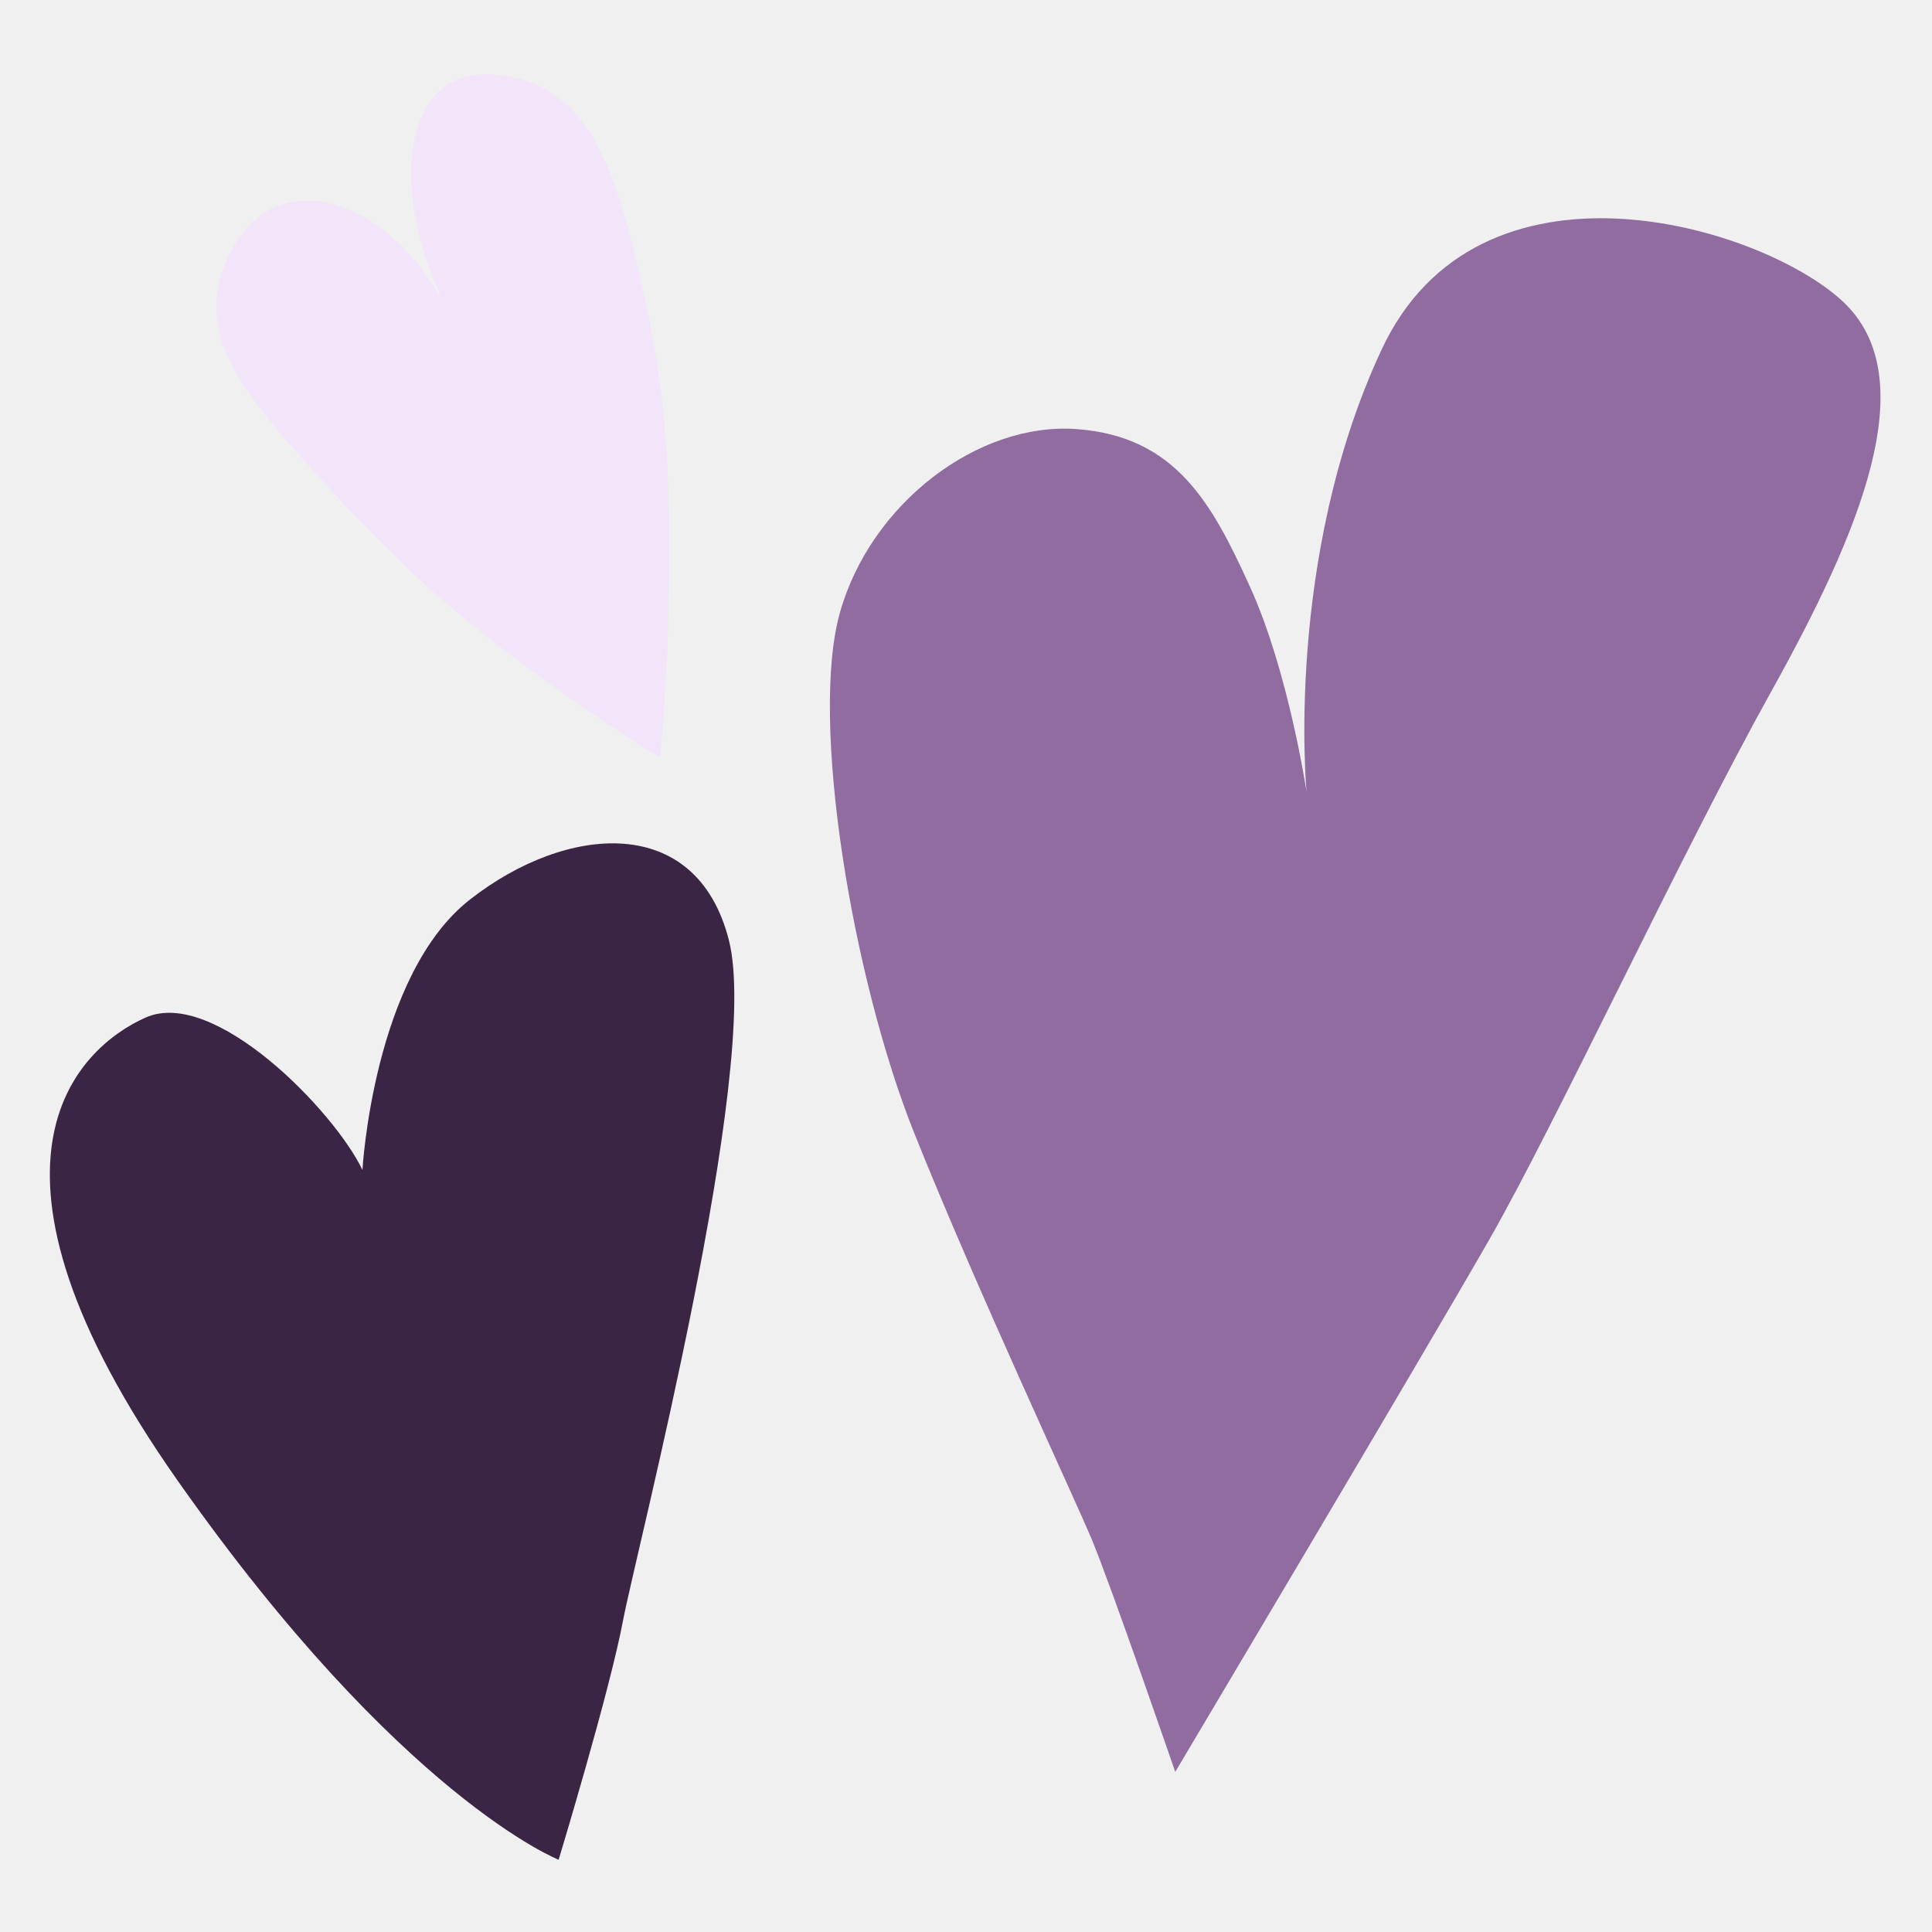
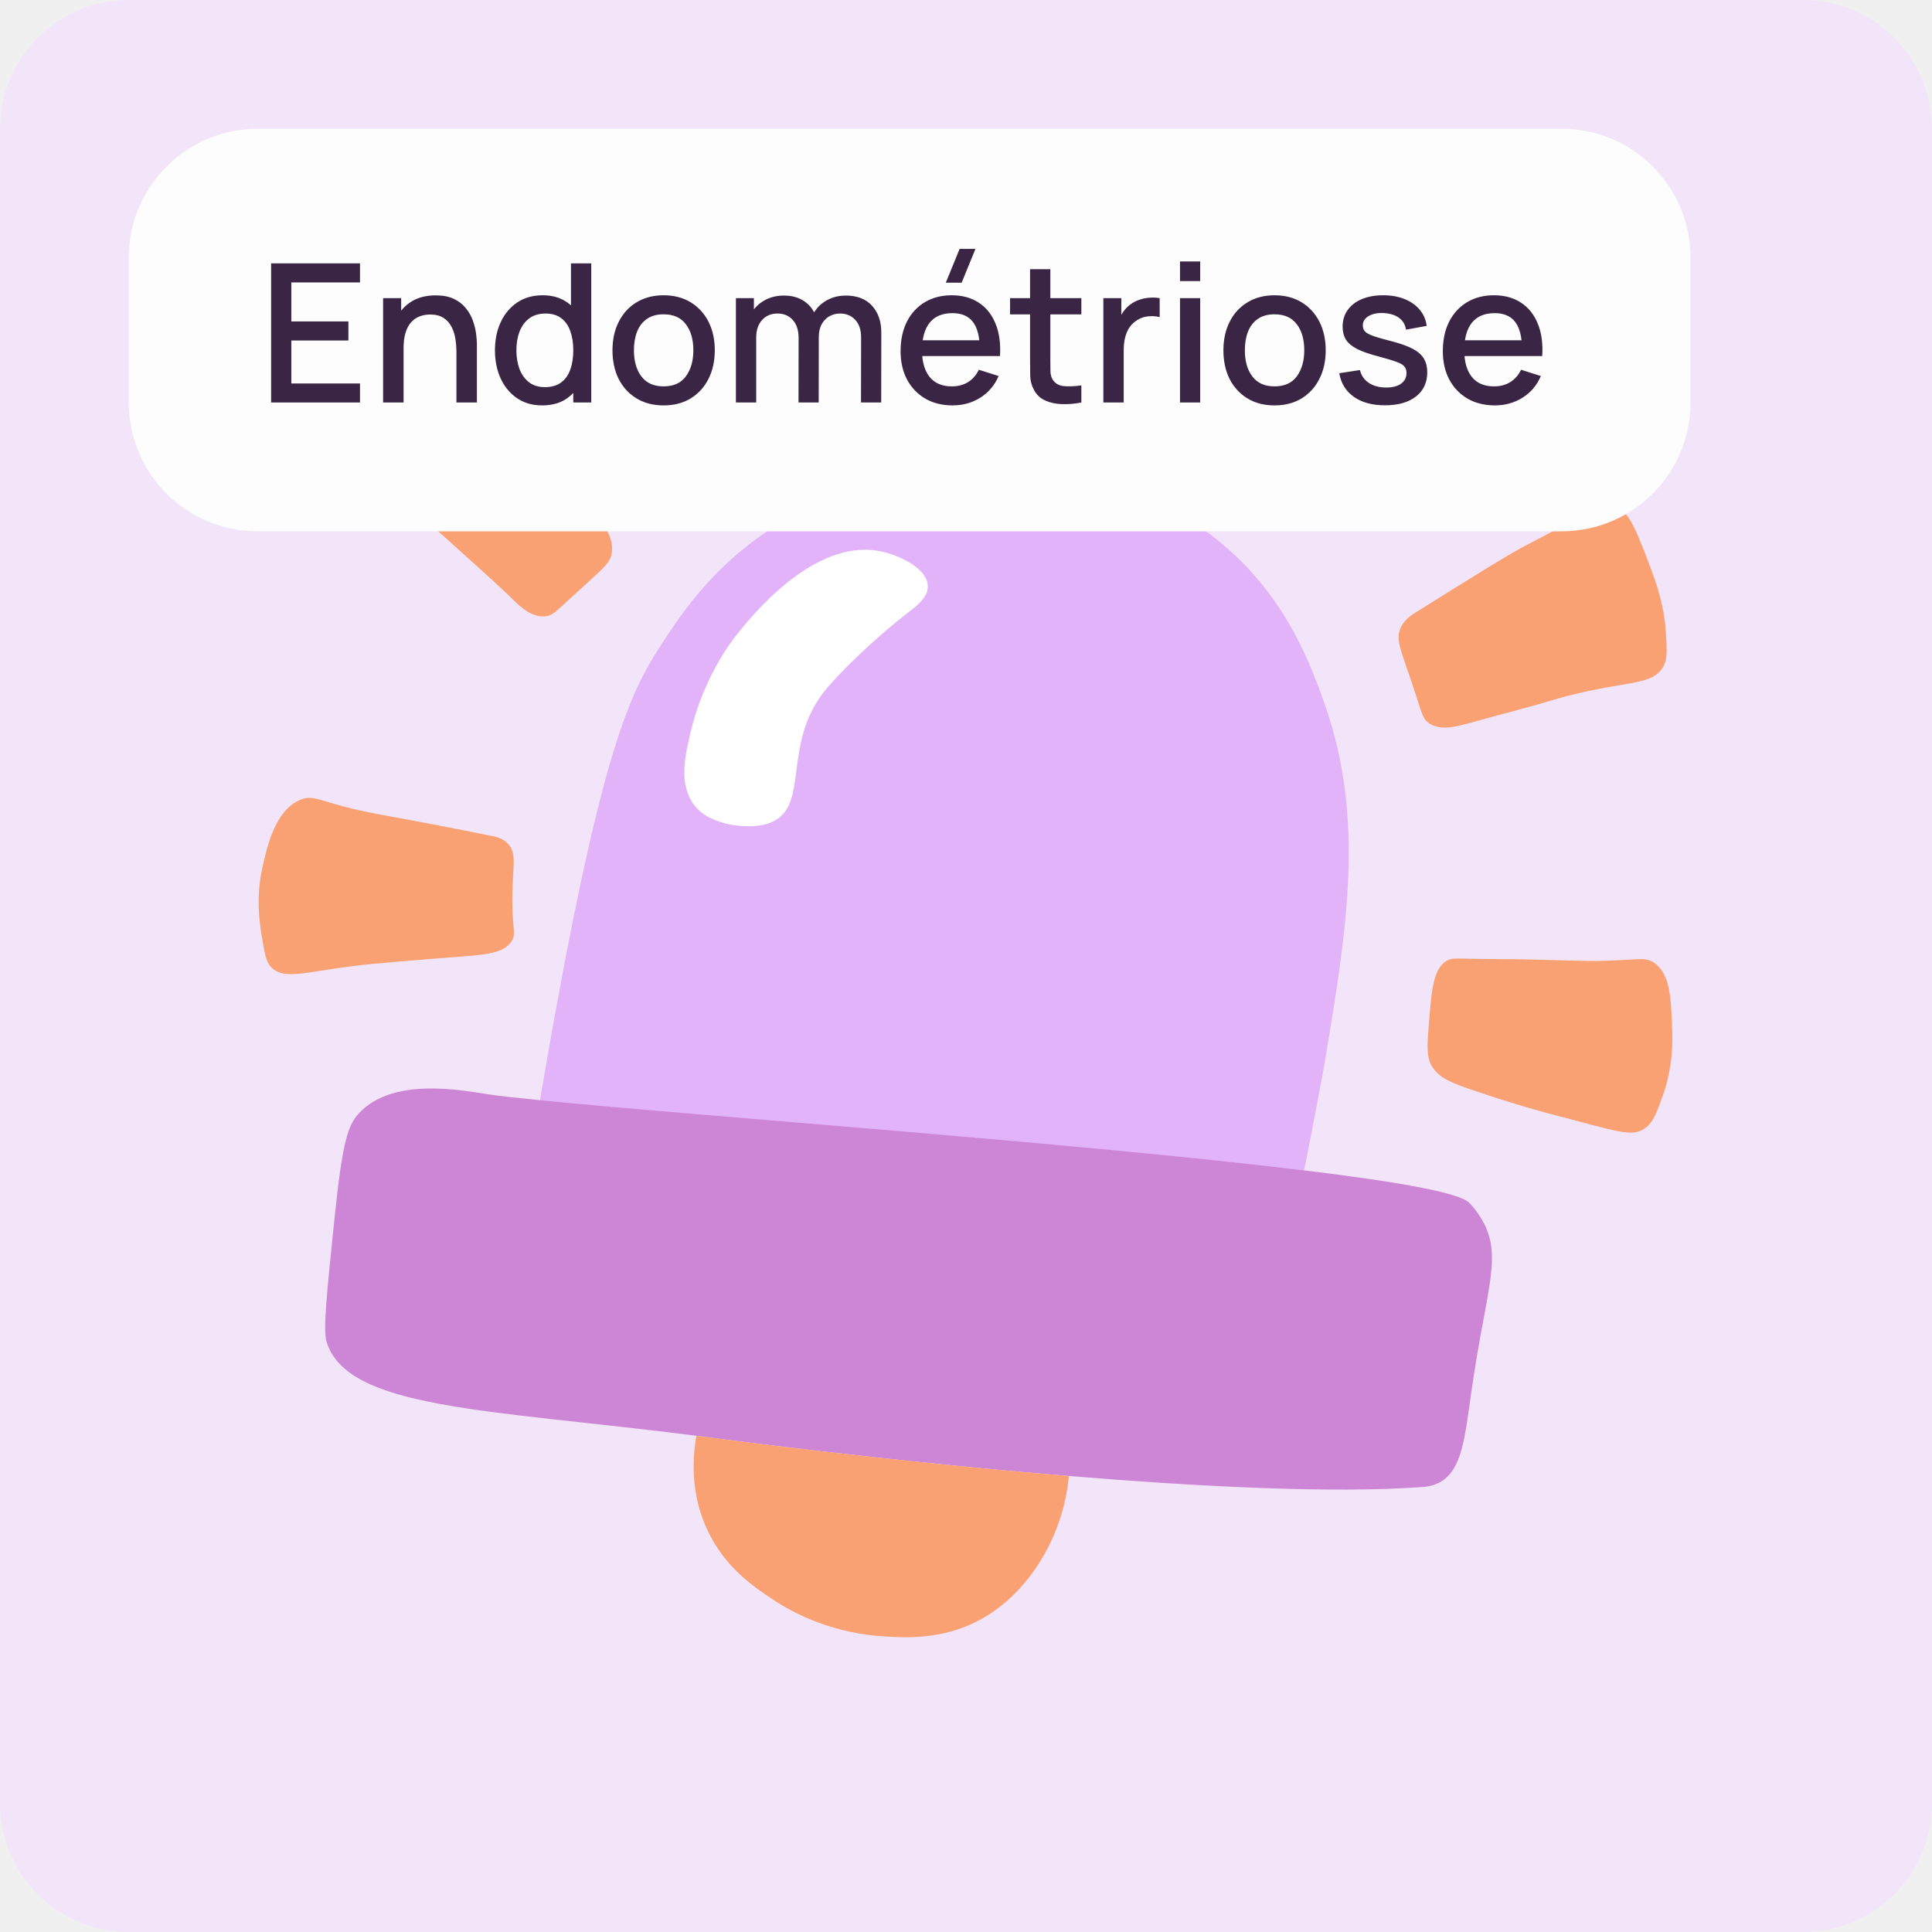
- <svg xmlns="http://www.w3.org/2000/svg" width="40" height="40" viewBox="0 0 40 40" fill="none">
-   <path d="M27.051 16.398C27.051 16.398 26.681 13.918 25.887 12.165C25.093 10.412 24.339 9.036 22.295 8.884C20.251 8.732 18.035 10.419 17.394 12.668C16.752 14.91 17.652 20.281 18.935 23.476C20.212 26.664 22.196 30.904 22.606 31.876C23.01 32.848 24.332 36.685 24.332 36.685C24.332 36.685 29.472 28.046 30.841 25.652C32.21 23.257 34.83 17.628 36.662 14.334C38.494 11.04 39.863 7.832 38.15 6.238C36.437 4.651 30.603 2.924 28.599 7.25C26.588 11.569 27.051 16.398 27.051 16.398Z" fill="#906CA0" />
-   <path d="M11.566 38.504C11.566 38.504 8.298 37.221 3.681 30.659C-0.936 24.098 1.591 21.703 3.013 21.068C4.435 20.433 6.929 23.013 7.504 24.223C7.504 24.223 7.729 20.182 9.734 18.621C11.731 17.06 14.423 16.828 15.091 19.467C15.766 22.1 13.18 32.088 12.902 33.536C12.631 34.992 11.566 38.504 11.566 38.504Z" fill="#3A2544" />
-   <path d="M9.252 6.404C8.385 4.664 6.851 3.87 5.806 4.241C5.071 4.499 4.602 5.325 4.502 6.06C4.317 7.376 5.309 8.481 7.162 10.478C8.273 11.682 9.238 12.496 9.569 12.767C11.474 14.354 13.664 15.684 13.664 15.684C13.749 14.791 13.842 13.534 13.849 12.026C13.862 10.319 13.862 8.507 13.379 6.311C12.909 4.168 12.48 2.329 11.057 1.734C10.991 1.707 9.953 1.284 9.232 1.773C8.339 2.395 8.2 4.287 9.252 6.404Z" fill="#F2E5F9" />
+ <svg xmlns="http://www.w3.org/2000/svg" width="120" height="120" viewBox="0 0 120 120" fill="none">
+   <rect width="120" height="120" rx="8" fill="#F2E5F9" />
+   <path d="M82.292 43.77C81.488 41.508 80.075 37.462 76.296 34.114C74.421 32.448 72.219 31.198 69.869 30.35C71.059 29.026 71.847 27.375 72.205 25.932C72.413 25.054 72.785 23.462 72.041 21.811C70.866 19.192 67.875 18.523 67.176 18.374C64.647 17.809 61.18 18.329 59.202 20.888C57.892 22.569 57.803 24.414 57.773 25.084C57.773 25.262 57.729 27.181 58.636 29.086C54.545 29.532 50.602 30.931 47.389 33.177C43.967 35.557 42.152 38.369 40.932 40.259C39.162 42.996 37.466 46.626 34.55 62.575C34.148 64.747 33.821 66.681 33.538 68.347C43.075 69.3 67.117 71.01 80.997 72.706C81.488 70.267 82.024 67.455 82.292 65.937C83.645 57.784 84.805 50.941 82.292 43.77ZM69.363 24.756C68.947 26.393 67.533 28 65.599 28.312C65.272 28.357 63.948 28.58 62.787 27.791C61.166 26.691 61.151 24.489 61.151 23.804C61.151 23.105 61.151 22.421 61.552 21.736C62.475 20.189 64.751 19.877 66.328 20.219C66.745 20.308 68.545 20.725 69.244 22.287C69.72 23.328 69.467 24.34 69.363 24.756Z" fill="#E3B3FA" />
+   <path d="M91.916 75.548C91.916 75.548 91.649 75.102 91.247 74.7C90.608 74.061 86.635 73.376 80.981 72.692C67.086 70.996 43.059 69.285 33.523 68.333C32.139 68.199 31.068 68.08 30.369 67.976C28.911 67.767 24.447 66.815 22.29 69.151C21.636 69.865 21.279 70.773 20.773 75.712C20.297 80.294 20.073 82.571 20.267 83.284C21.487 87.539 30.265 87.524 43.238 89.176C43.654 89.236 44.056 89.28 44.487 89.34C44.487 89.34 54.976 90.738 66.387 91.676C74.346 92.33 82.752 92.776 88.376 92.36C88.555 92.345 88.926 92.315 89.358 92.107C90.845 91.348 90.98 89.251 91.411 86.304C92.333 79.862 93.434 77.884 91.916 75.548Z" fill="#CD86D6" />
+   <path d="M66.388 91.676C66.061 95.469 63.74 99.397 60.214 100.929C57.997 101.896 55.795 101.703 54.56 101.614C51.139 101.331 48.773 99.858 48.014 99.353C46.839 98.579 45.039 97.374 43.953 95.067C42.822 92.687 43.045 90.366 43.254 89.176C43.67 89.236 44.072 89.28 44.503 89.339C44.488 89.339 54.977 90.738 66.388 91.676Z" fill="#F9A172" />
+   <path d="M22.217 28.758C22.38 30.484 24.508 30.573 27.617 33.355C31.277 36.643 31.664 37.045 31.664 37.045C32.214 37.595 32.988 38.384 33.881 38.279C34.282 38.235 34.491 38.026 35.264 37.312C37.481 35.274 37.912 35.006 38.002 34.322C38.091 33.667 37.808 33.147 37.6 32.76C35.904 29.621 33.613 26.645 33.018 25.857C30.399 22.39 30.265 21.215 29.075 21.141C28.197 21.081 27.23 21.944 25.311 23.67C23.675 25.143 23.139 26.065 22.841 26.66C22.41 27.597 22.157 28.118 22.217 28.758Z" fill="#F9A172" />
+   <path d="M103.358 41.315C102.658 42.729 100.769 42.193 96.425 43.487C94.803 43.978 93.166 44.38 91.53 44.841C90.459 45.139 89.447 45.422 88.733 44.901C88.391 44.648 88.332 44.38 87.96 43.22C87.022 40.348 86.65 39.768 86.992 39.009C87.23 38.474 87.677 38.191 88.019 37.983C91.857 35.588 93.761 34.397 94.803 33.862C98.983 31.719 99.534 31.095 100.441 31.496C101.215 31.853 101.661 32.999 102.54 35.32C103.253 37.194 103.402 38.399 103.447 39.009C103.536 40.229 103.581 40.839 103.358 41.315Z" fill="#F9A172" />
+   <path d="M16.831 60.061C17.709 60.983 19.152 60.254 23.154 59.867C23.987 59.793 26.174 59.6 28.167 59.451C30.176 59.302 31.321 59.228 31.797 58.424C32.036 58.023 31.872 57.829 31.827 56.431C31.753 53.976 32.199 53.083 31.545 52.399C31.217 52.057 30.816 51.968 30.459 51.908C25.579 50.911 23.853 50.673 22.321 50.331C19.836 49.781 19.479 49.319 18.616 49.691C17.069 50.376 16.578 52.607 16.28 53.976C15.908 55.717 16.102 57.115 16.236 58.023C16.429 59.153 16.503 59.719 16.831 60.061Z" fill="#F9A172" />
+   <path d="M102.183 70.072C101.35 70.668 100.517 70.281 96.262 69.18C96.217 69.165 94.134 68.629 91.426 67.692C90.072 67.231 89.359 66.933 88.927 66.204C88.585 65.639 88.644 64.88 88.764 63.407C88.927 61.429 89.046 60.06 89.924 59.643C90.177 59.524 90.37 59.539 90.772 59.539C91.962 59.569 93.137 59.569 94.327 59.584C96.737 59.628 97.943 59.688 99.044 59.688C101.737 59.658 102.183 59.376 102.793 59.837C103.745 60.551 103.789 61.964 103.864 64.017C103.939 66.055 103.492 67.424 103.343 67.871C102.912 69.091 102.704 69.686 102.183 70.072Z" fill="#F9A172" />
+   <path d="M54.56 34.219C50.483 33.505 46.645 38.31 45.767 39.411C45.47 39.783 43.684 42.074 42.881 45.526C42.524 47.058 42.167 48.709 43.104 49.989C43.803 50.926 45.068 51.149 45.41 51.224C45.499 51.239 46.898 51.521 47.939 51.06C50.305 50.019 48.549 46.27 51.227 42.907C51.986 41.955 54.084 39.842 56.464 37.998C56.925 37.641 57.669 37.09 57.624 36.391C57.61 35.349 55.914 34.457 54.56 34.219Z" fill="white" />
+   <rect x="8" y="8" width="97" height="25" rx="8" fill="#FDFDFD" />
+   <path d="M16.84 25V16.36H22.36V17.542H18.094V19.966H21.64V21.148H18.094V23.818H22.36V25H16.84ZM28.349 25V21.814C28.349 21.562 28.327 21.304 28.283 21.04C28.243 20.772 28.163 20.524 28.043 20.296C27.927 20.068 27.761 19.884 27.545 19.744C27.333 19.604 27.055 19.534 26.711 19.534C26.487 19.534 26.275 19.572 26.075 19.648C25.875 19.72 25.699 19.838 25.547 20.002C25.399 20.166 25.281 20.382 25.193 20.65C25.109 20.918 25.067 21.244 25.067 21.628L24.287 21.334C24.287 20.746 24.397 20.228 24.617 19.78C24.837 19.328 25.153 18.976 25.565 18.724C25.977 18.472 26.475 18.346 27.059 18.346C27.507 18.346 27.883 18.418 28.187 18.562C28.491 18.706 28.737 18.896 28.925 19.132C29.117 19.364 29.263 19.618 29.363 19.894C29.463 20.17 29.531 20.44 29.567 20.704C29.603 20.968 29.621 21.2 29.621 21.4V25H28.349ZM23.795 25V18.52H24.917V20.392H25.067V25H23.795ZM33.676 25.18C33.072 25.18 32.55 25.03 32.11 24.73C31.674 24.43 31.336 24.022 31.096 23.506C30.86 22.986 30.742 22.402 30.742 21.754C30.742 21.102 30.862 20.52 31.102 20.008C31.342 19.492 31.682 19.086 32.122 18.79C32.566 18.49 33.092 18.34 33.7 18.34C34.312 18.34 34.826 18.49 35.242 18.79C35.662 19.086 35.978 19.492 36.19 20.008C36.406 20.524 36.514 21.106 36.514 21.754C36.514 22.402 36.406 22.984 36.19 23.5C35.974 24.016 35.656 24.426 35.236 24.73C34.816 25.03 34.296 25.18 33.676 25.18ZM33.85 24.046C34.262 24.046 34.598 23.948 34.858 23.752C35.118 23.556 35.308 23.286 35.428 22.942C35.548 22.598 35.608 22.202 35.608 21.754C35.608 21.306 35.546 20.91 35.422 20.566C35.302 20.222 35.114 19.954 34.858 19.762C34.606 19.57 34.284 19.474 33.892 19.474C33.476 19.474 33.134 19.576 32.866 19.78C32.598 19.984 32.398 20.258 32.266 20.602C32.138 20.946 32.074 21.33 32.074 21.754C32.074 22.182 32.138 22.57 32.266 22.918C32.398 23.262 32.594 23.536 32.854 23.74C33.118 23.944 33.45 24.046 33.85 24.046ZM35.608 25V20.338H35.464V16.36H36.724V25H35.608ZM41.217 25.18C40.569 25.18 40.007 25.034 39.531 24.742C39.054 24.45 38.687 24.048 38.426 23.536C38.17 23.02 38.042 22.426 38.042 21.754C38.042 21.078 38.175 20.484 38.438 19.972C38.703 19.456 39.072 19.056 39.548 18.772C40.025 18.484 40.581 18.34 41.217 18.34C41.864 18.34 42.426 18.486 42.903 18.778C43.379 19.07 43.746 19.472 44.007 19.984C44.267 20.496 44.397 21.086 44.397 21.754C44.397 22.43 44.264 23.026 44.001 23.542C43.74 24.054 43.373 24.456 42.897 24.748C42.42 25.036 41.861 25.18 41.217 25.18ZM41.217 23.998C41.837 23.998 42.298 23.79 42.602 23.374C42.91 22.954 43.065 22.414 43.065 21.754C43.065 21.078 42.908 20.538 42.596 20.134C42.288 19.726 41.828 19.522 41.217 19.522C40.797 19.522 40.45 19.618 40.178 19.81C39.907 19.998 39.705 20.26 39.572 20.596C39.441 20.928 39.374 21.314 39.374 21.754C39.374 22.434 39.531 22.978 39.843 23.386C40.154 23.794 40.612 23.998 41.217 23.998ZM53.479 25L53.485 20.962C53.485 20.494 53.365 20.13 53.125 19.87C52.885 19.606 52.569 19.474 52.177 19.474C51.937 19.474 51.717 19.53 51.517 19.642C51.321 19.75 51.161 19.914 51.037 20.134C50.917 20.35 50.857 20.622 50.857 20.95L50.251 20.644C50.243 20.188 50.339 19.788 50.539 19.444C50.743 19.1 51.019 18.834 51.367 18.646C51.715 18.454 52.105 18.358 52.537 18.358C53.237 18.358 53.779 18.568 54.163 18.988C54.547 19.408 54.739 19.966 54.739 20.662L54.733 25H53.479ZM45.709 25V18.52H46.825V20.392H46.969V25H45.709ZM49.597 25L49.603 20.986C49.603 20.514 49.483 20.144 49.243 19.876C49.007 19.608 48.689 19.474 48.289 19.474C47.893 19.474 47.573 19.61 47.329 19.882C47.089 20.154 46.969 20.51 46.969 20.95L46.369 20.566C46.369 20.142 46.471 19.764 46.675 19.432C46.879 19.1 47.155 18.838 47.503 18.646C47.851 18.454 48.245 18.358 48.685 18.358C49.145 18.358 49.537 18.456 49.861 18.652C50.185 18.844 50.431 19.114 50.599 19.462C50.771 19.81 50.857 20.214 50.857 20.674L50.851 25H49.597ZM59.729 17.56H58.745L59.603 15.46H60.587L59.729 17.56ZM59.171 25.18C58.527 25.18 57.961 25.04 57.473 24.76C56.989 24.476 56.611 24.082 56.339 23.578C56.071 23.07 55.937 22.482 55.937 21.814C55.937 21.106 56.069 20.492 56.333 19.972C56.601 19.452 56.973 19.05 57.449 18.766C57.925 18.482 58.479 18.34 59.111 18.34C59.771 18.34 60.333 18.494 60.797 18.802C61.261 19.106 61.607 19.54 61.835 20.104C62.067 20.668 62.159 21.338 62.111 22.114H60.857V21.658C60.849 20.906 60.705 20.35 60.425 19.99C60.149 19.63 59.727 19.45 59.159 19.45C58.531 19.45 58.059 19.648 57.743 20.044C57.427 20.44 57.269 21.012 57.269 21.76C57.269 22.472 57.427 23.024 57.743 23.416C58.059 23.804 58.515 23.998 59.111 23.998C59.503 23.998 59.841 23.91 60.125 23.734C60.413 23.554 60.637 23.298 60.797 22.966L62.027 23.356C61.775 23.936 61.393 24.386 60.881 24.706C60.369 25.022 59.799 25.18 59.171 25.18ZM56.861 22.114V21.136H61.487V22.114H56.861ZM67.165 25C66.757 25.08 66.357 25.114 65.965 25.102C65.573 25.09 65.223 25.014 64.915 24.874C64.607 24.734 64.375 24.514 64.219 24.214C64.079 23.946 64.003 23.674 63.991 23.398C63.983 23.118 63.979 22.802 63.979 22.45V16.72H65.239V22.39C65.239 22.65 65.241 22.876 65.245 23.068C65.253 23.26 65.295 23.422 65.371 23.554C65.515 23.802 65.743 23.944 66.055 23.98C66.371 24.012 66.741 23.998 67.165 23.938V25ZM62.737 19.528V18.52H67.165V19.528H62.737ZM68.531 25V18.52H69.647V20.092L69.491 19.888C69.571 19.68 69.675 19.49 69.803 19.318C69.931 19.142 70.079 18.998 70.247 18.886C70.411 18.766 70.593 18.674 70.793 18.61C70.997 18.542 71.205 18.502 71.417 18.49C71.629 18.474 71.833 18.484 72.029 18.52V19.696C71.817 19.64 71.581 19.624 71.321 19.648C71.065 19.672 70.829 19.754 70.613 19.894C70.409 20.026 70.247 20.186 70.127 20.374C70.011 20.562 69.927 20.772 69.875 21.004C69.823 21.232 69.797 21.474 69.797 21.73V25H68.531ZM73.292 17.458V16.24H74.546V17.458H73.292ZM73.292 25V18.52H74.546V25H73.292ZM79.162 25.18C78.514 25.18 77.952 25.034 77.476 24.742C77 24.45 76.632 24.048 76.372 23.536C76.116 23.02 75.988 22.426 75.988 21.754C75.988 21.078 76.12 20.484 76.384 19.972C76.648 19.456 77.018 19.056 77.494 18.772C77.97 18.484 78.526 18.34 79.162 18.34C79.81 18.34 80.372 18.486 80.848 18.778C81.324 19.07 81.692 19.472 81.952 19.984C82.212 20.496 82.342 21.086 82.342 21.754C82.342 22.43 82.21 23.026 81.946 23.542C81.686 24.054 81.318 24.456 80.842 24.748C80.366 25.036 79.806 25.18 79.162 25.18ZM79.162 23.998C79.782 23.998 80.244 23.79 80.548 23.374C80.856 22.954 81.01 22.414 81.01 21.754C81.01 21.078 80.854 20.538 80.542 20.134C80.234 19.726 79.774 19.522 79.162 19.522C78.742 19.522 78.396 19.618 78.124 19.81C77.852 19.998 77.65 20.26 77.518 20.596C77.386 20.928 77.32 21.314 77.32 21.754C77.32 22.434 77.476 22.978 77.788 23.386C78.1 23.794 78.558 23.998 79.162 23.998ZM86.021 25.174C85.233 25.174 84.591 25 84.095 24.652C83.599 24.304 83.295 23.814 83.183 23.182L84.467 22.984C84.547 23.32 84.731 23.586 85.019 23.782C85.311 23.974 85.673 24.07 86.105 24.07C86.497 24.07 86.803 23.99 87.023 23.83C87.247 23.67 87.359 23.45 87.359 23.17C87.359 23.006 87.319 22.874 87.239 22.774C87.163 22.67 87.001 22.572 86.753 22.48C86.505 22.388 86.127 22.274 85.619 22.138C85.063 21.994 84.621 21.84 84.293 21.676C83.969 21.508 83.737 21.314 83.597 21.094C83.461 20.87 83.393 20.6 83.393 20.284C83.393 19.892 83.497 19.55 83.705 19.258C83.913 18.966 84.205 18.74 84.581 18.58C84.961 18.42 85.405 18.34 85.913 18.34C86.409 18.34 86.851 18.418 87.239 18.574C87.627 18.73 87.941 18.952 88.181 19.24C88.421 19.524 88.565 19.858 88.613 20.242L87.329 20.476C87.285 20.164 87.139 19.918 86.891 19.738C86.643 19.558 86.321 19.46 85.925 19.444C85.545 19.428 85.237 19.492 85.001 19.636C84.765 19.776 84.647 19.97 84.647 20.218C84.647 20.362 84.691 20.484 84.779 20.584C84.871 20.684 85.047 20.78 85.307 20.872C85.567 20.964 85.951 21.074 86.459 21.202C87.003 21.342 87.435 21.498 87.755 21.67C88.075 21.838 88.303 22.04 88.439 22.276C88.579 22.508 88.649 22.79 88.649 23.122C88.649 23.762 88.415 24.264 87.947 24.628C87.483 24.992 86.841 25.174 86.021 25.174ZM92.851 25.18C92.207 25.18 91.641 25.04 91.153 24.76C90.669 24.476 90.291 24.082 90.019 23.578C89.751 23.07 89.617 22.482 89.617 21.814C89.617 21.106 89.749 20.492 90.013 19.972C90.281 19.452 90.653 19.05 91.129 18.766C91.605 18.482 92.159 18.34 92.791 18.34C93.451 18.34 94.013 18.494 94.477 18.802C94.941 19.106 95.287 19.54 95.515 20.104C95.747 20.668 95.839 21.338 95.791 22.114H94.537V21.658C94.529 20.906 94.385 20.35 94.105 19.99C93.829 19.63 93.407 19.45 92.839 19.45C92.211 19.45 91.739 19.648 91.423 20.044C91.107 20.44 90.949 21.012 90.949 21.76C90.949 22.472 91.107 23.024 91.423 23.416C91.739 23.804 92.195 23.998 92.791 23.998C93.183 23.998 93.521 23.91 93.805 23.734C94.093 23.554 94.317 23.298 94.477 22.966L95.707 23.356C95.455 23.936 95.073 24.386 94.561 24.706C94.049 25.022 93.479 25.18 92.851 25.18ZM90.541 22.114V21.136H95.167V22.114H90.541Z" fill="#3A2544" />
</svg>
